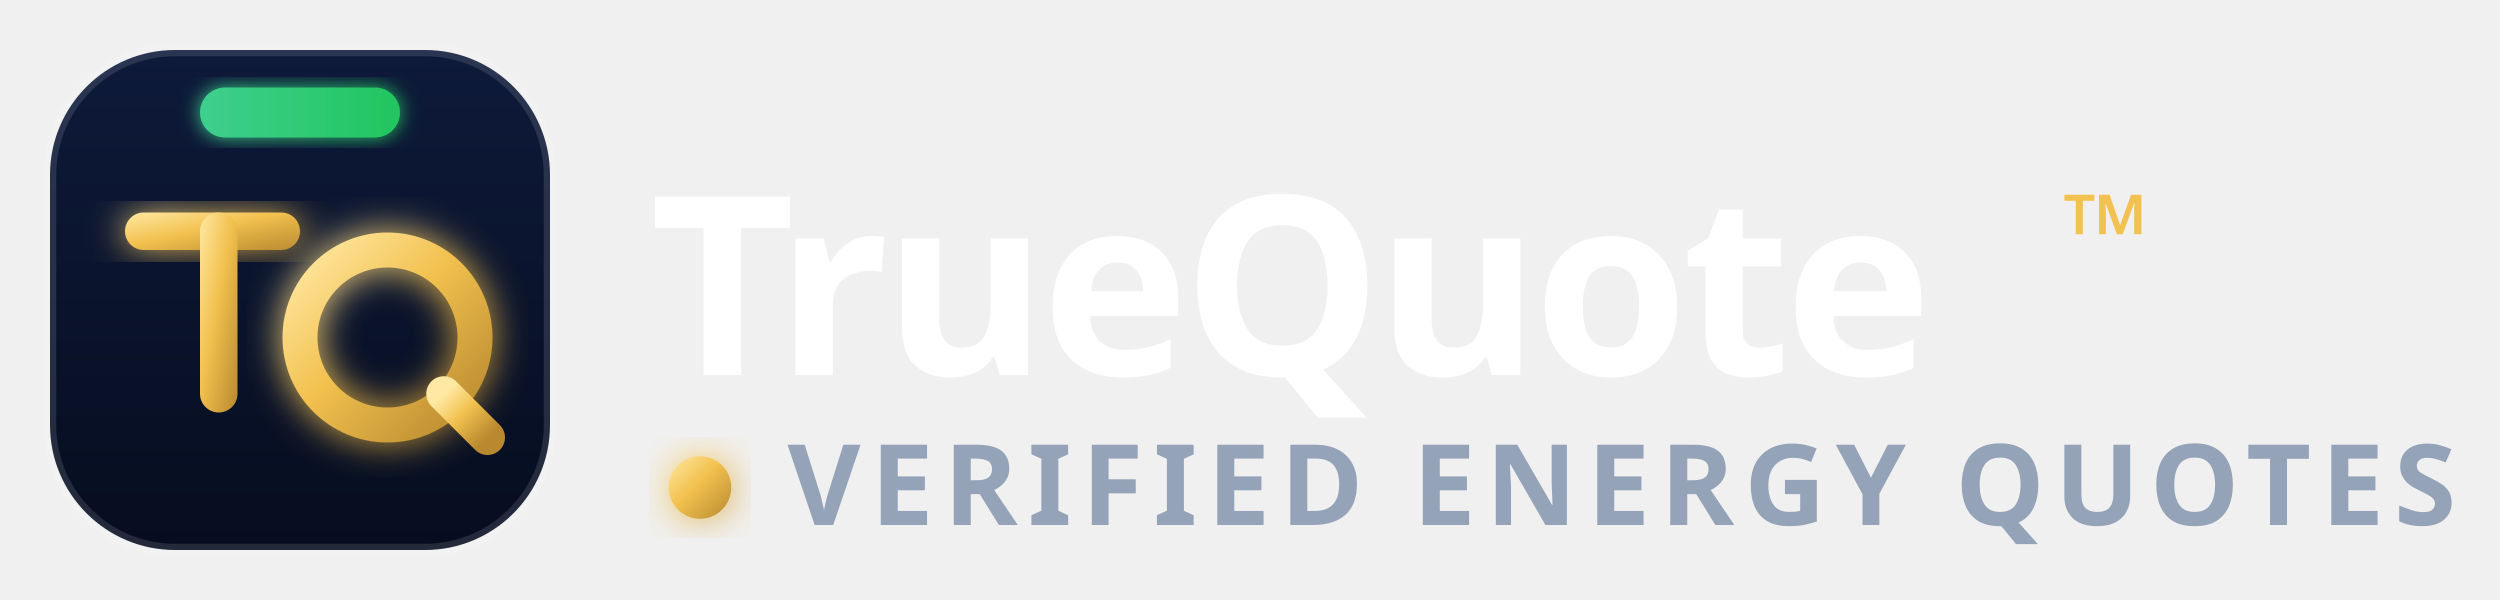
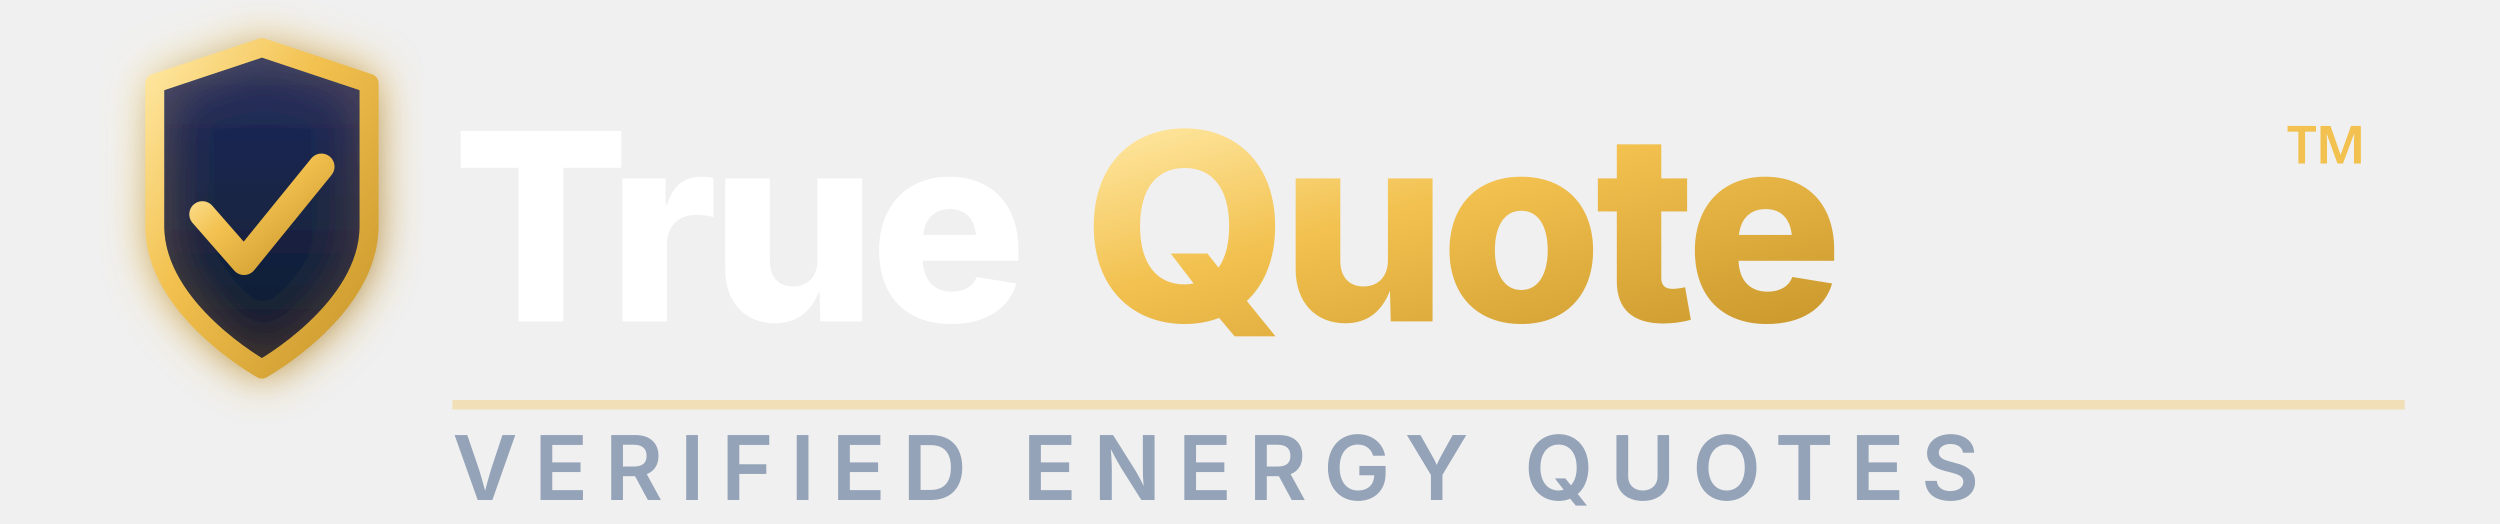
- <svg xmlns="http://www.w3.org/2000/svg" viewBox="0 0 200 48" fill="none">
+ <svg xmlns="http://www.w3.org/2000/svg" viewBox="0 0 210 44" fill="none">
  <defs>
-     <linearGradient id="goldGrad" x1="0" y1="0" x2="1" y2="1">
+     <linearGradient id="gold" x1="0%" y1="0%" x2="100%" y2="100%">
      <stop offset="0%" stop-color="#FFE8A3" />
-       <stop offset="45%" stop-color="#F2C14F" />
-       <stop offset="100%" stop-color="#B8892F" />
+       <stop offset="40%" stop-color="#F2C14F" />
+       <stop offset="100%" stop-color="#C8962A" />
    </linearGradient>
-     <linearGradient id="markBg" x1="0" y1="0" x2="0" y2="1">
-       <stop offset="0%" stop-color="#0e1a3a" />
-       <stop offset="100%" stop-color="#060d1f" />
+     <linearGradient id="shieldFill" x1="0%" y1="0%" x2="0%" y2="100%">
+       <stop offset="0%" stop-color="#1e2f5e" stop-opacity="0.9" />
+       <stop offset="100%" stop-color="#0a1428" stop-opacity="0.9" />
    </linearGradient>
-     <linearGradient id="emeraldGrad" x1="0" y1="0" x2="1" y2="0">
-       <stop offset="0%" stop-color="#3ECF8E" />
-       <stop offset="100%" stop-color="#22c55e" />
-     </linearGradient>
-     <filter id="goldGlow" x="-30%" y="-30%" width="160%" height="160%">
-       <feGaussianBlur in="SourceGraphic" stdDeviation="1.5" result="blur" />
-       <feMerge>
-         <feMergeNode in="blur" />
-         <feMergeNode in="SourceGraphic" />
-       </feMerge>
-     </filter>
-     <filter id="subtleGlow" x="-20%" y="-20%" width="140%" height="140%">
-       <feGaussianBlur in="SourceGraphic" stdDeviation="0.8" result="blur" />
+     <filter id="shieldGlow" x="-25%" y="-25%" width="150%" height="150%">
+       <feGaussianBlur in="SourceGraphic" stdDeviation="1.8" result="blur" />
      <feMerge>
        <feMergeNode in="blur" />
        <feMergeNode in="SourceGraphic" />
      </feMerge>
    </filter>
  </defs>
-   <rect x="4" y="4" width="40" height="40" rx="10" fill="url(#markBg)" stroke="rgba(255,255,255,0.12)" stroke-width="1" />
-   <rect x="16" y="7" width="16" height="4" rx="2" fill="url(#emeraldGrad)" filter="url(#subtleGlow)" />
-   <rect x="10" y="17" width="14" height="3" rx="1.5" fill="url(#goldGrad)" filter="url(#goldGlow)" />
-   <rect x="16" y="17" width="3" height="16" rx="1.5" fill="url(#goldGrad)" />
-   <circle cx="31" cy="27" r="7" fill="none" stroke="url(#goldGrad)" stroke-width="2.8" filter="url(#goldGlow)" />
-   <line x1="35.5" y1="31.5" x2="39" y2="35" stroke="url(#goldGrad)" stroke-width="2.8" stroke-linecap="round" />
-   <text x="52" y="30" font-family="'Plus Jakarta Sans', 'Manrope', system-ui, sans-serif" font-size="20" font-weight="800" letter-spacing="-0.5" fill="#FFFFFF">TrueQuote</text>
-   <text x="165" y="22" font-family="'Plus Jakarta Sans', system-ui, sans-serif" font-size="9" font-weight="600" fill="#F2C14F">™</text>
-   <circle cx="56" cy="39" r="2.5" fill="url(#goldGrad)" filter="url(#goldGlow)" />
-   <text x="63" y="42" font-family="'Manrope', system-ui, sans-serif" font-size="9" font-weight="600" letter-spacing="0.8" fill="#94A3B8">VERIFIED ENERGY QUOTES</text>
+   <path d="M22 4 C22 4 31 7 31 7 L31 19 C31 26 22 31 22 31 C22 31 13 26 13 19 L13 7 Z" fill="url(#shieldFill)" stroke="url(#gold)" stroke-width="1.6" stroke-linejoin="round" filter="url(#shieldGlow)" />
+   <polyline points="17,18 20.5,22 27,14" fill="none" stroke="url(#gold)" stroke-width="2.2" stroke-linecap="round" stroke-linejoin="round" />
+   <text x="38" y="27" font-family="'Plus Jakarta Sans', 'Inter', system-ui, sans-serif" font-size="22" font-weight="800" letter-spacing="-0.6" fill="#FFFFFF">True</text>
+   <text x="91" y="27" font-family="'Plus Jakarta Sans', 'Inter', system-ui, sans-serif" font-size="22" font-weight="800" letter-spacing="-0.6" fill="url(#gold)">Quote</text>
+   <text x="192" y="17" font-family="'Plus Jakarta Sans', system-ui, sans-serif" font-size="9" font-weight="700" fill="#F2C14F">™</text>
+   <line x1="38" y1="34" x2="202" y2="34" stroke="#F2C14F" stroke-width="0.8" stroke-opacity="0.35" />
+   <text x="38" y="42" font-family="'Manrope', 'Inter', system-ui, sans-serif" font-size="7.5" font-weight="600" letter-spacing="1.4" fill="#94A3B8">VERIFIED ENERGY QUOTES</text>
</svg>
